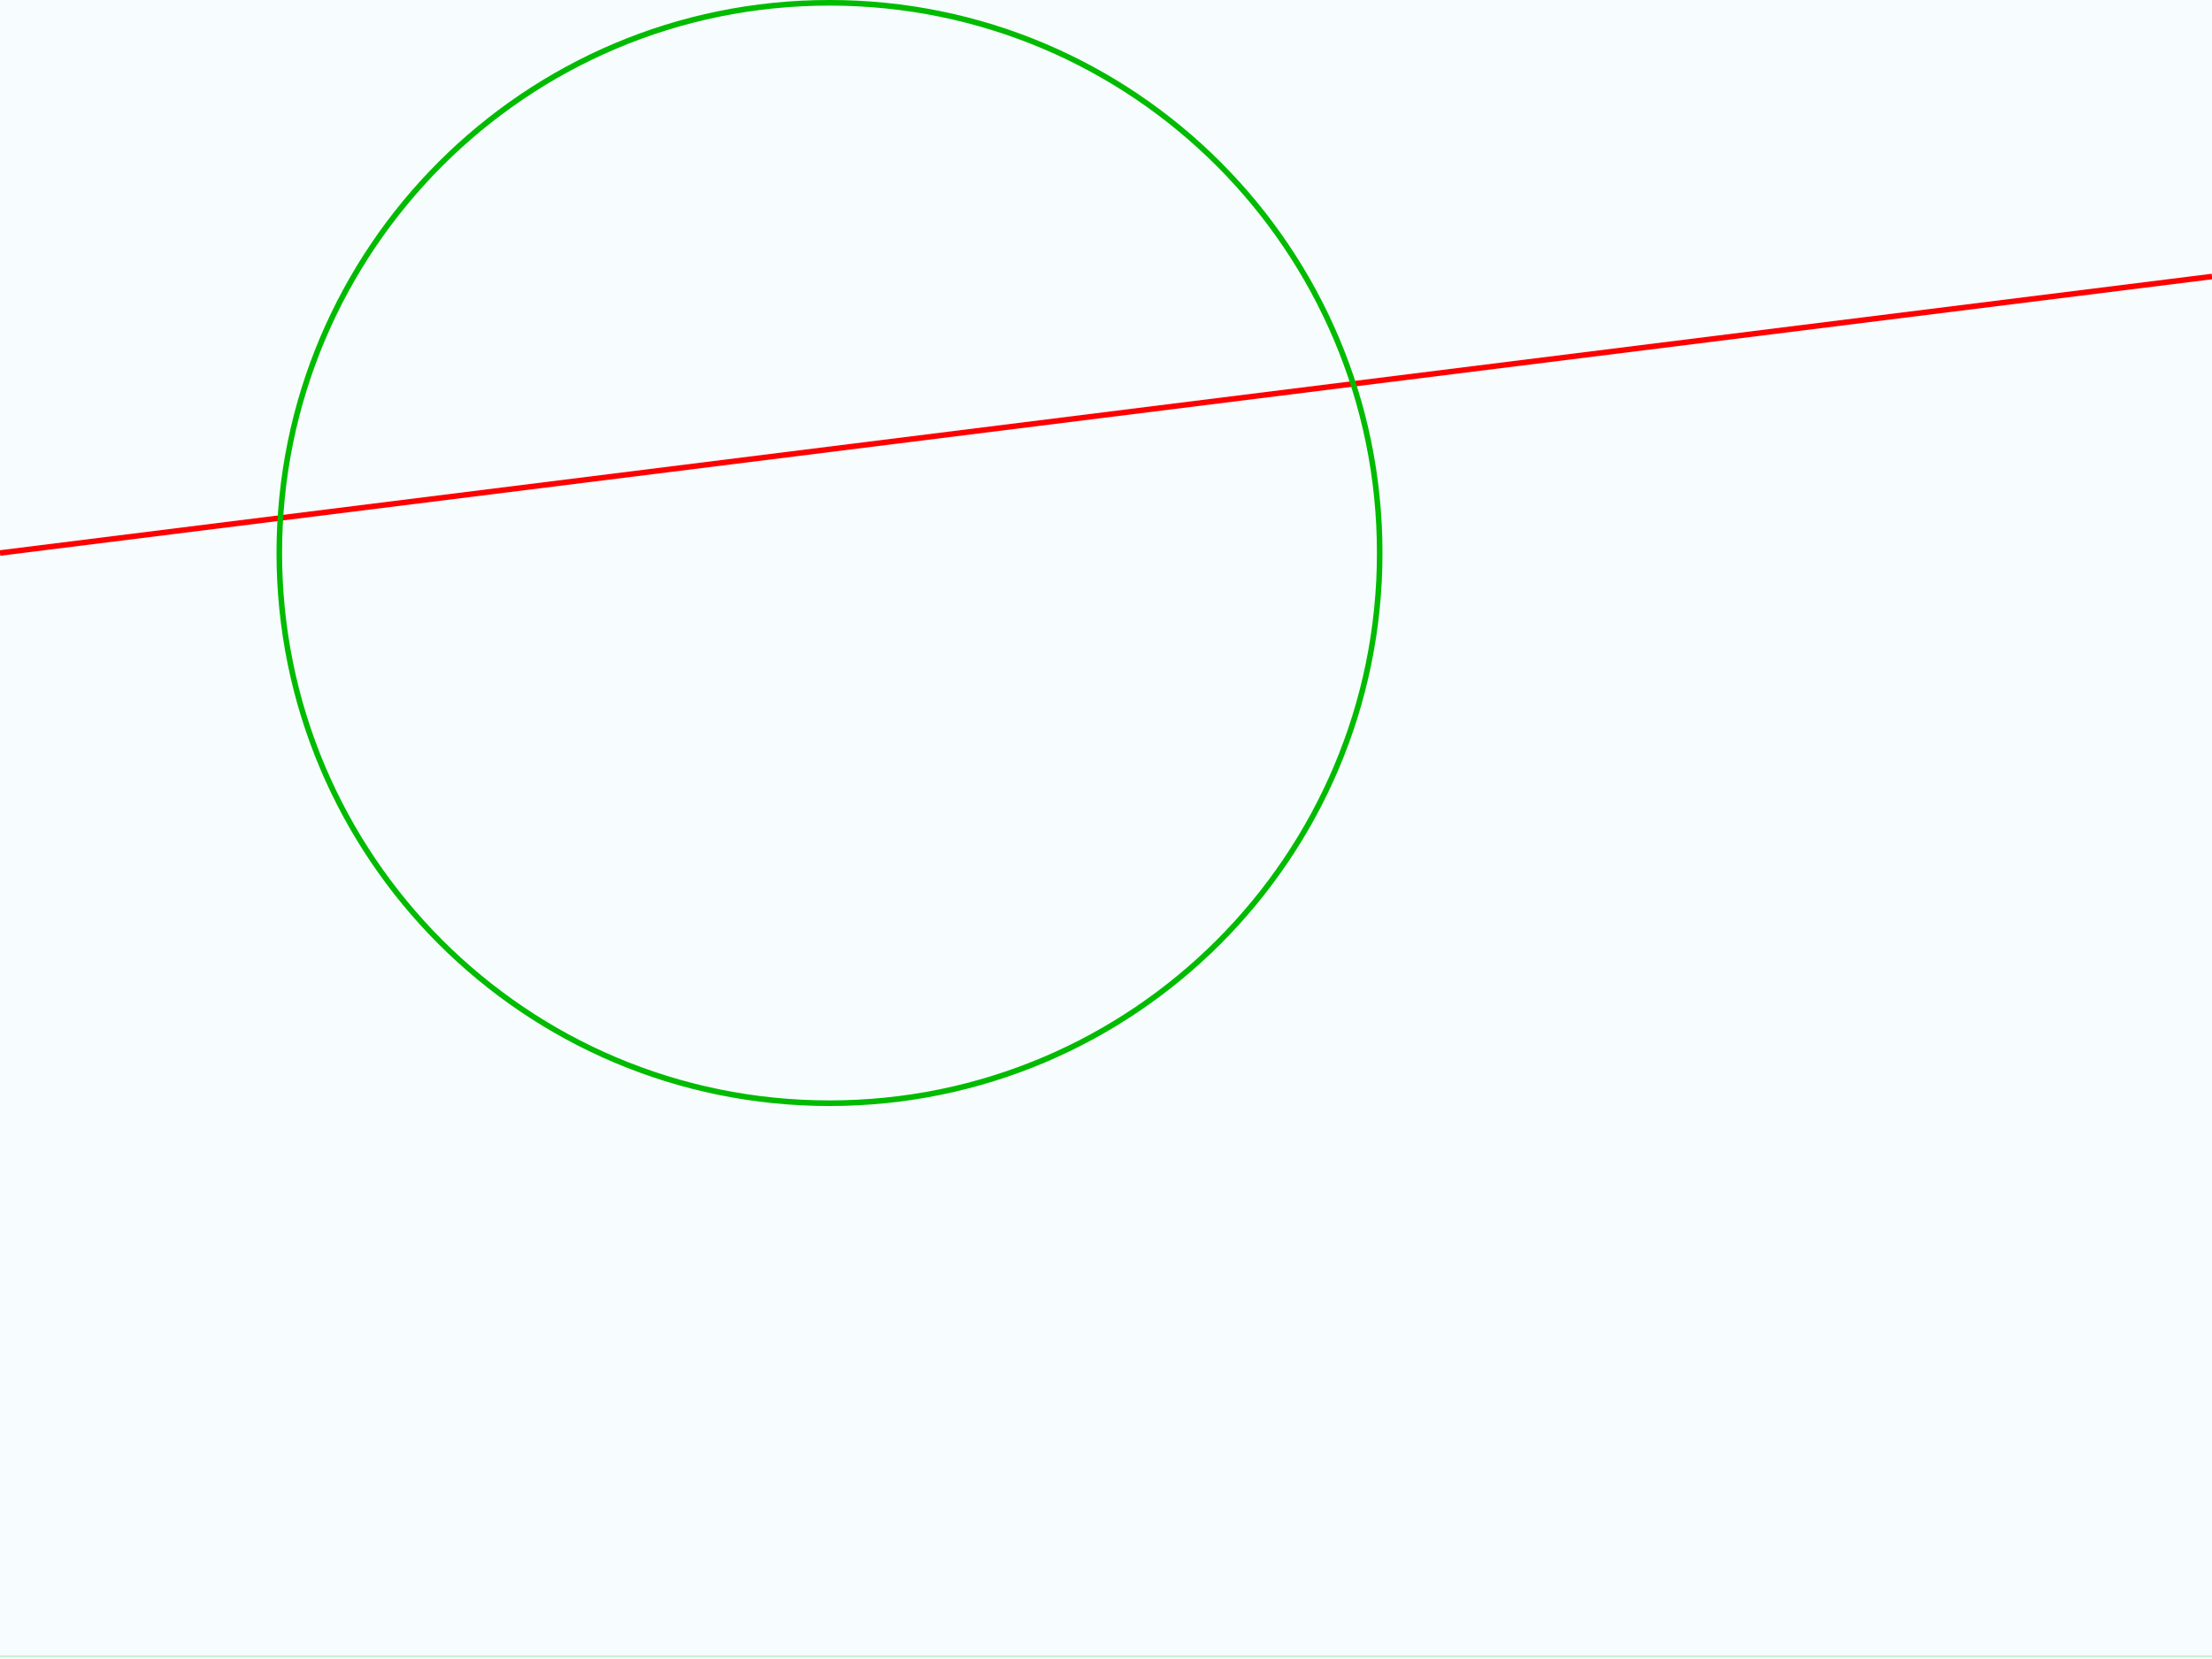
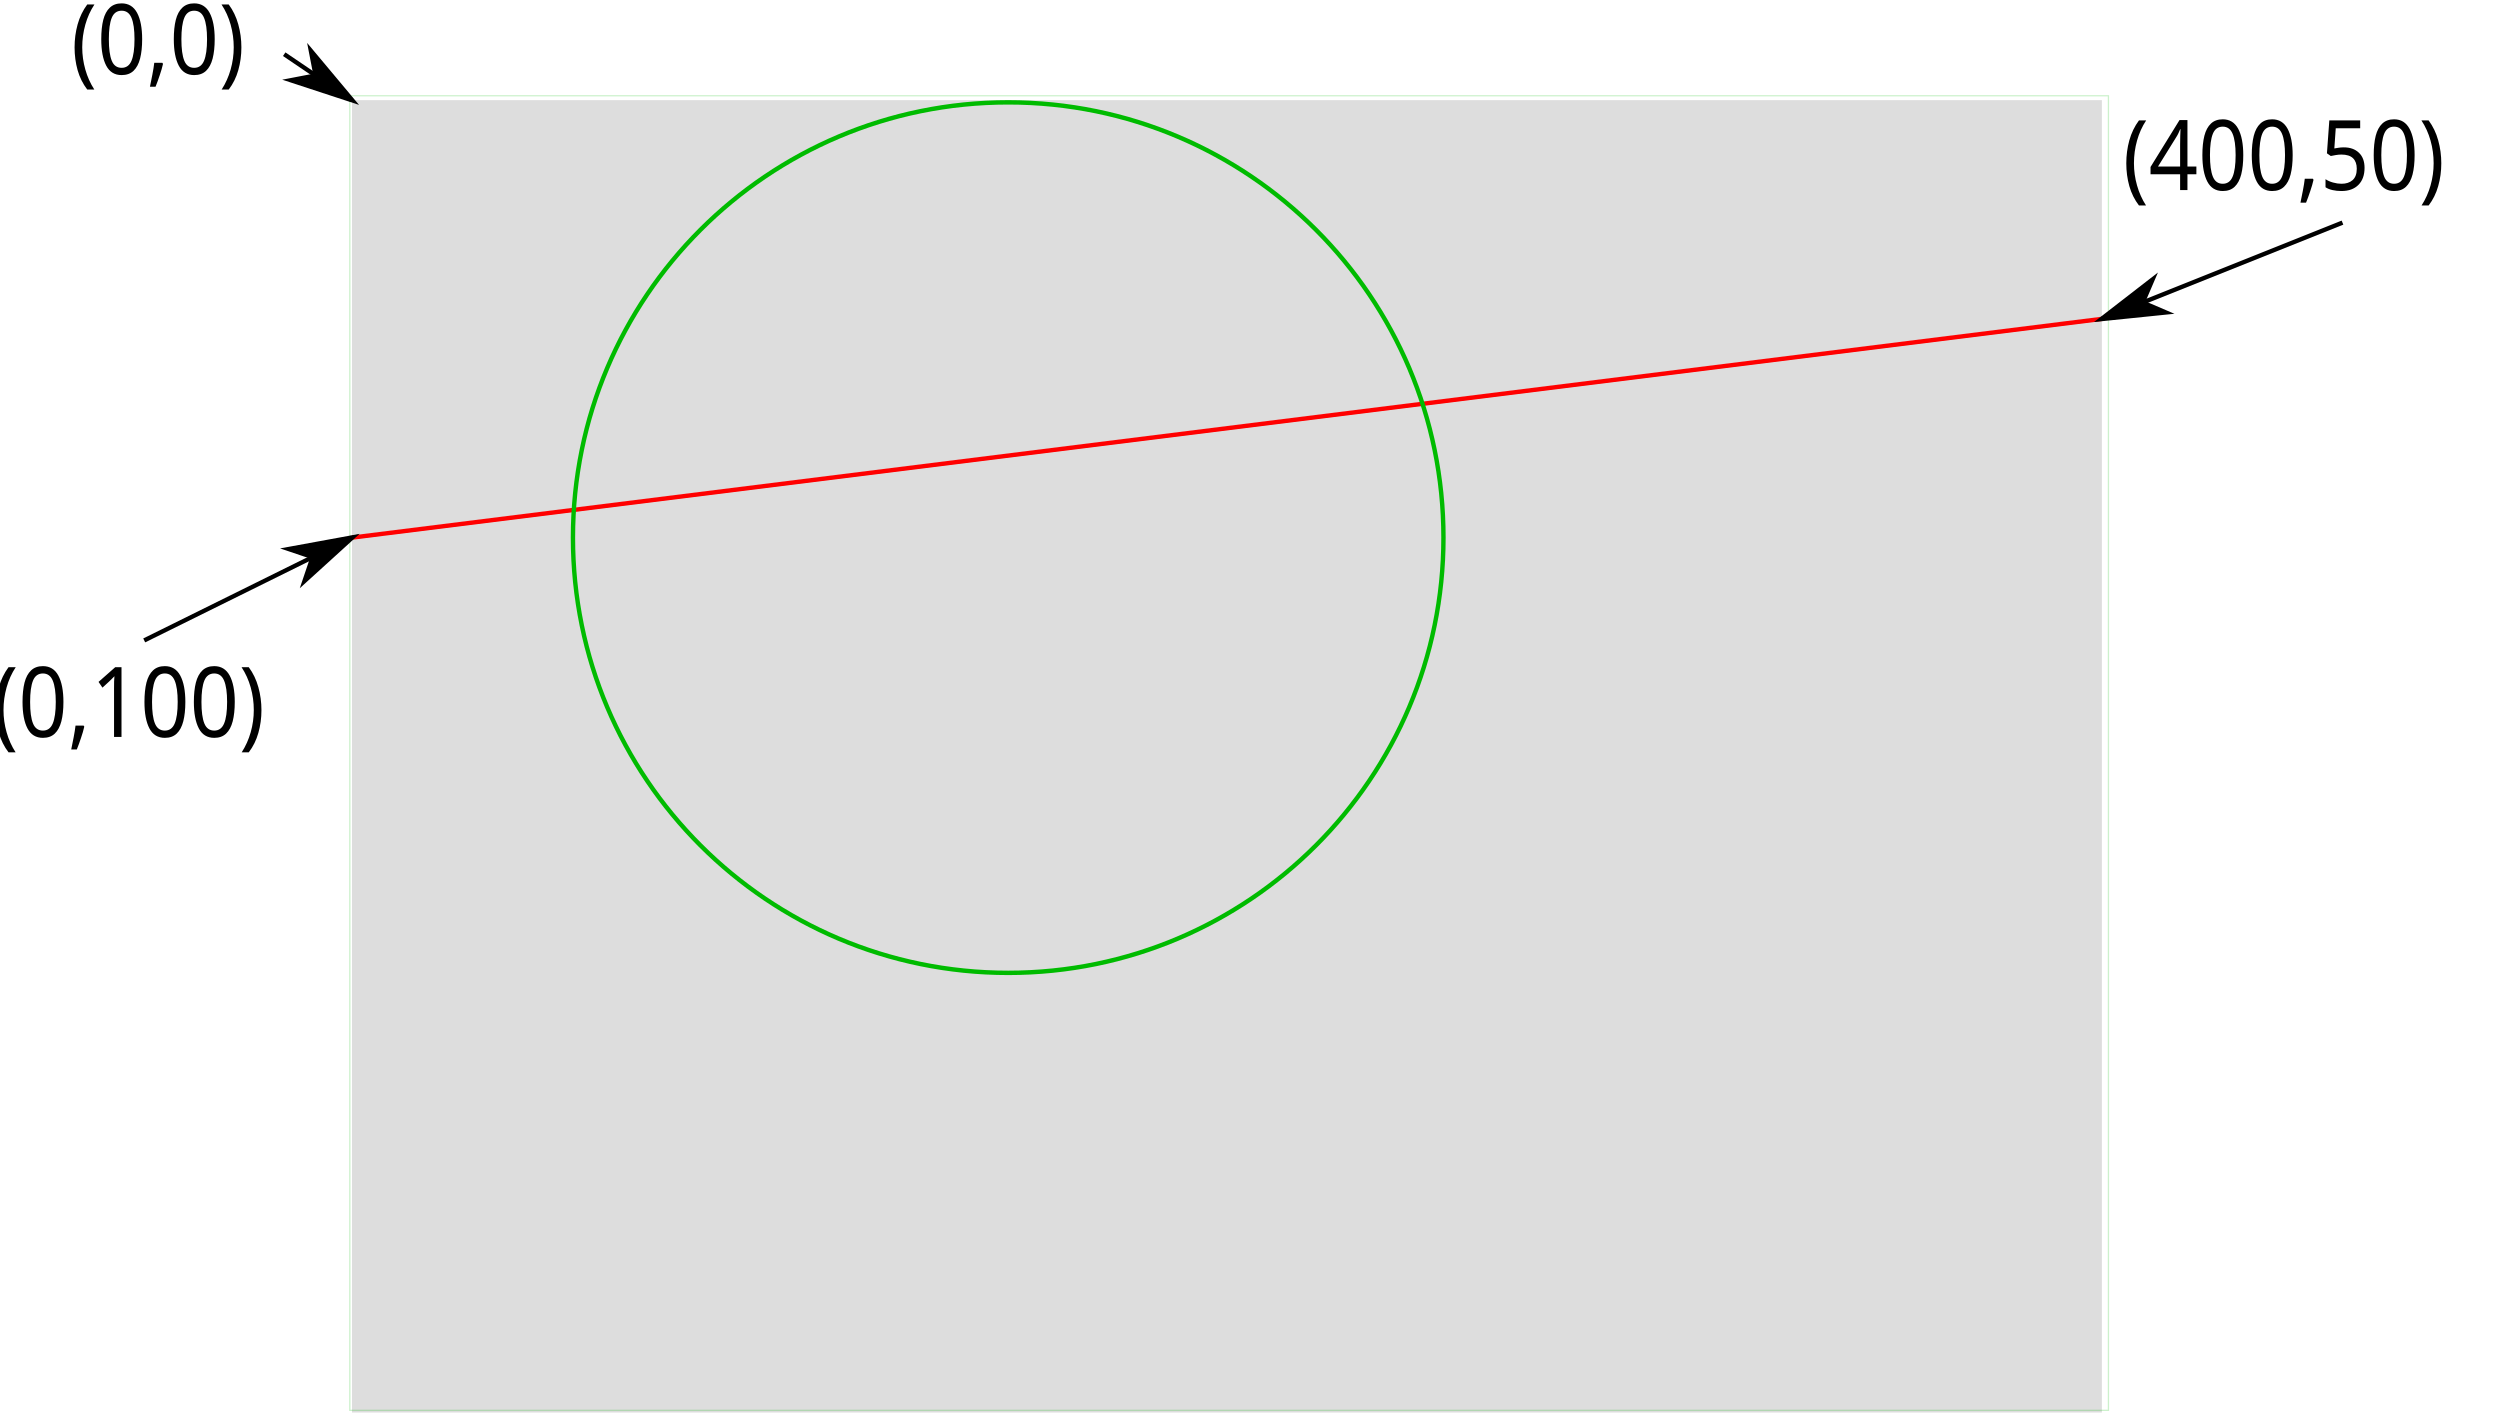
- <svg xmlns="http://www.w3.org/2000/svg" width="400" height="300" id="svg2" version="1.1">
-   <defs id="defs4" />
-   <g id="layer1" transform="translate(0,-752.3622)">
-     <rect style="opacity:0.2;fill:#d7f0f8;fill-opacity:1;stroke:none" id="rect3778" width="400" height="300" x="0" y="752.362" />
+ <svg xmlns="http://www.w3.org/2000/svg" width="571.471" height="322.891" id="svg2" version="1.1">
+   <defs id="defs4">
+     <marker style="overflow:visible" id="Arrow1Lend" refX="0" refY="0" orient="auto">
+       <path transform="matrix(-0.8,0,0,-0.8,-10,0)" style="fill:context-stroke;fill-rule:evenodd;stroke:context-stroke;stroke-width:1pt" d="M 0,0 5,-5 -12.5,0 5,5 Z" id="path1987" />
+     </marker>
+   </defs>
+   <g id="layer1" transform="translate(80.46485,-729.4716)">
+     <rect style="fill:#dddddd;fill-opacity:1;stroke-width:1.89;stroke-linecap:round" id="rect81" width="400" height="300" x="0" y="752.362" />
    <path style="fill:none;stroke:#ff0000;stroke-width:1px;stroke-linecap:butt;stroke-linejoin:miter;stroke-opacity:1" d="m 0,852.362 400,-50" id="path2985" />
-     <path style="color:#000000;fill:none;stroke:#00bb00;stroke-width:1px;stroke-linecap:butt;stroke-linejoin:miter;stroke-miterlimit:4;stroke-opacity:1;stroke-dasharray:none;stroke-dashoffset:0;marker:none;visibility:visible;display:inline;overflow:visible;enable-background:accumulate" id="path3774" d="m 247.5,129 a 99,98 0 1 1 -198,0 99,98 0 1 1 198,0 z" transform="matrix(1.004999,0,0,1.015254,0.7575855,721.3944)" />
-     <rect style="opacity:0.2;fill:none;stroke:#00bb00;stroke-width:0.3;stroke-linecap:round;stroke-linejoin:miter;stroke-miterlimit:4;stroke-opacity:1;stroke-dasharray:none;stroke-dashoffset:0" id="rect3776" width="402" height="300.5" x="-0.5" y="-1" transform="translate(0,752.3622)" />
+     <ellipse style="color:#000000;display:inline;overflow:visible;visibility:visible;fill:none;stroke:#00bb00;stroke-width:1px;stroke-linecap:butt;stroke-linejoin:miter;stroke-miterlimit:4;stroke-dasharray:none;stroke-dashoffset:0;stroke-opacity:1;marker:none;enable-background:accumulate" id="path3774" transform="matrix(1.004999,0,0,1.015254,0.7575855,721.3944)" cx="148.5" cy="129" rx="99" ry="98" />
+     <rect style="opacity:0.2;fill:none;stroke:#00bb00;stroke-width:0.3;stroke-linecap:round;stroke-linejoin:miter;stroke-miterlimit:4;stroke-dasharray:none;stroke-dashoffset:0;stroke-opacity:1" id="rect3776" width="402" height="300.5" x="-0.5" y="-1" transform="translate(0,752.3622)" />
+     <text xml:space="preserve" style="font-style:normal;font-weight:normal;font-size:20.985px;line-height:1.25;font-family:sans-serif;fill:#000000;fill-opacity:1;stroke:none;stroke-width:0.525" x="-68.261" y="702.122" id="text1548" transform="scale(0.9406509,1.063094)">
+       <tspan id="tspan1546" x="-68.261" y="702.122" style="stroke-width:0.525">(0,0)</tspan>
+     </text>
+     <path style="fill:none;stroke:#000000;stroke-width:1px;stroke-linecap:butt;stroke-linejoin:miter;stroke-opacity:1;marker-end:url(#Arrow1Lend)" d="m -15.5,741.862 15.5,10.5" id="path1849" />
+     <text xml:space="preserve" style="font-style:normal;font-weight:normal;font-size:20.985px;line-height:1.25;font-family:sans-serif;fill:#000000;fill-opacity:1;stroke:none;stroke-width:0.525" x="-87.396" y="844.63" id="text2452" transform="scale(0.9406509,1.063094)">
+       <tspan id="tspan2450" x="-87.396" y="844.63" style="stroke-width:0.525">(0,100)</tspan>
+     </text>
+     <path style="fill:none;stroke:#000000;stroke-width:1px;stroke-linecap:butt;stroke-linejoin:miter;stroke-opacity:1;marker-end:url(#Arrow1Lend)" d="m -47.5,875.862 47.5,-23.5" id="path2454" />
+     <text xml:space="preserve" style="font-style:normal;font-weight:normal;font-size:20.985px;line-height:1.25;font-family:sans-serif;fill:#000000;fill-opacity:1;stroke:none;stroke-width:0.525" x="430.33" y="727.049" id="text2997" transform="scale(0.9406509,1.063094)">
+       <tspan id="tspan2995" x="430.33" y="727.049" style="stroke-width:0.525">(400,50)</tspan>
+     </text>
+     <path style="fill:none;stroke:#000000;stroke-width:1px;stroke-linecap:butt;stroke-linejoin:miter;stroke-opacity:1;marker-end:url(#Arrow1Lend)" d="m 455,780.362 -55,22" id="path2999" />
  </g>
</svg>
